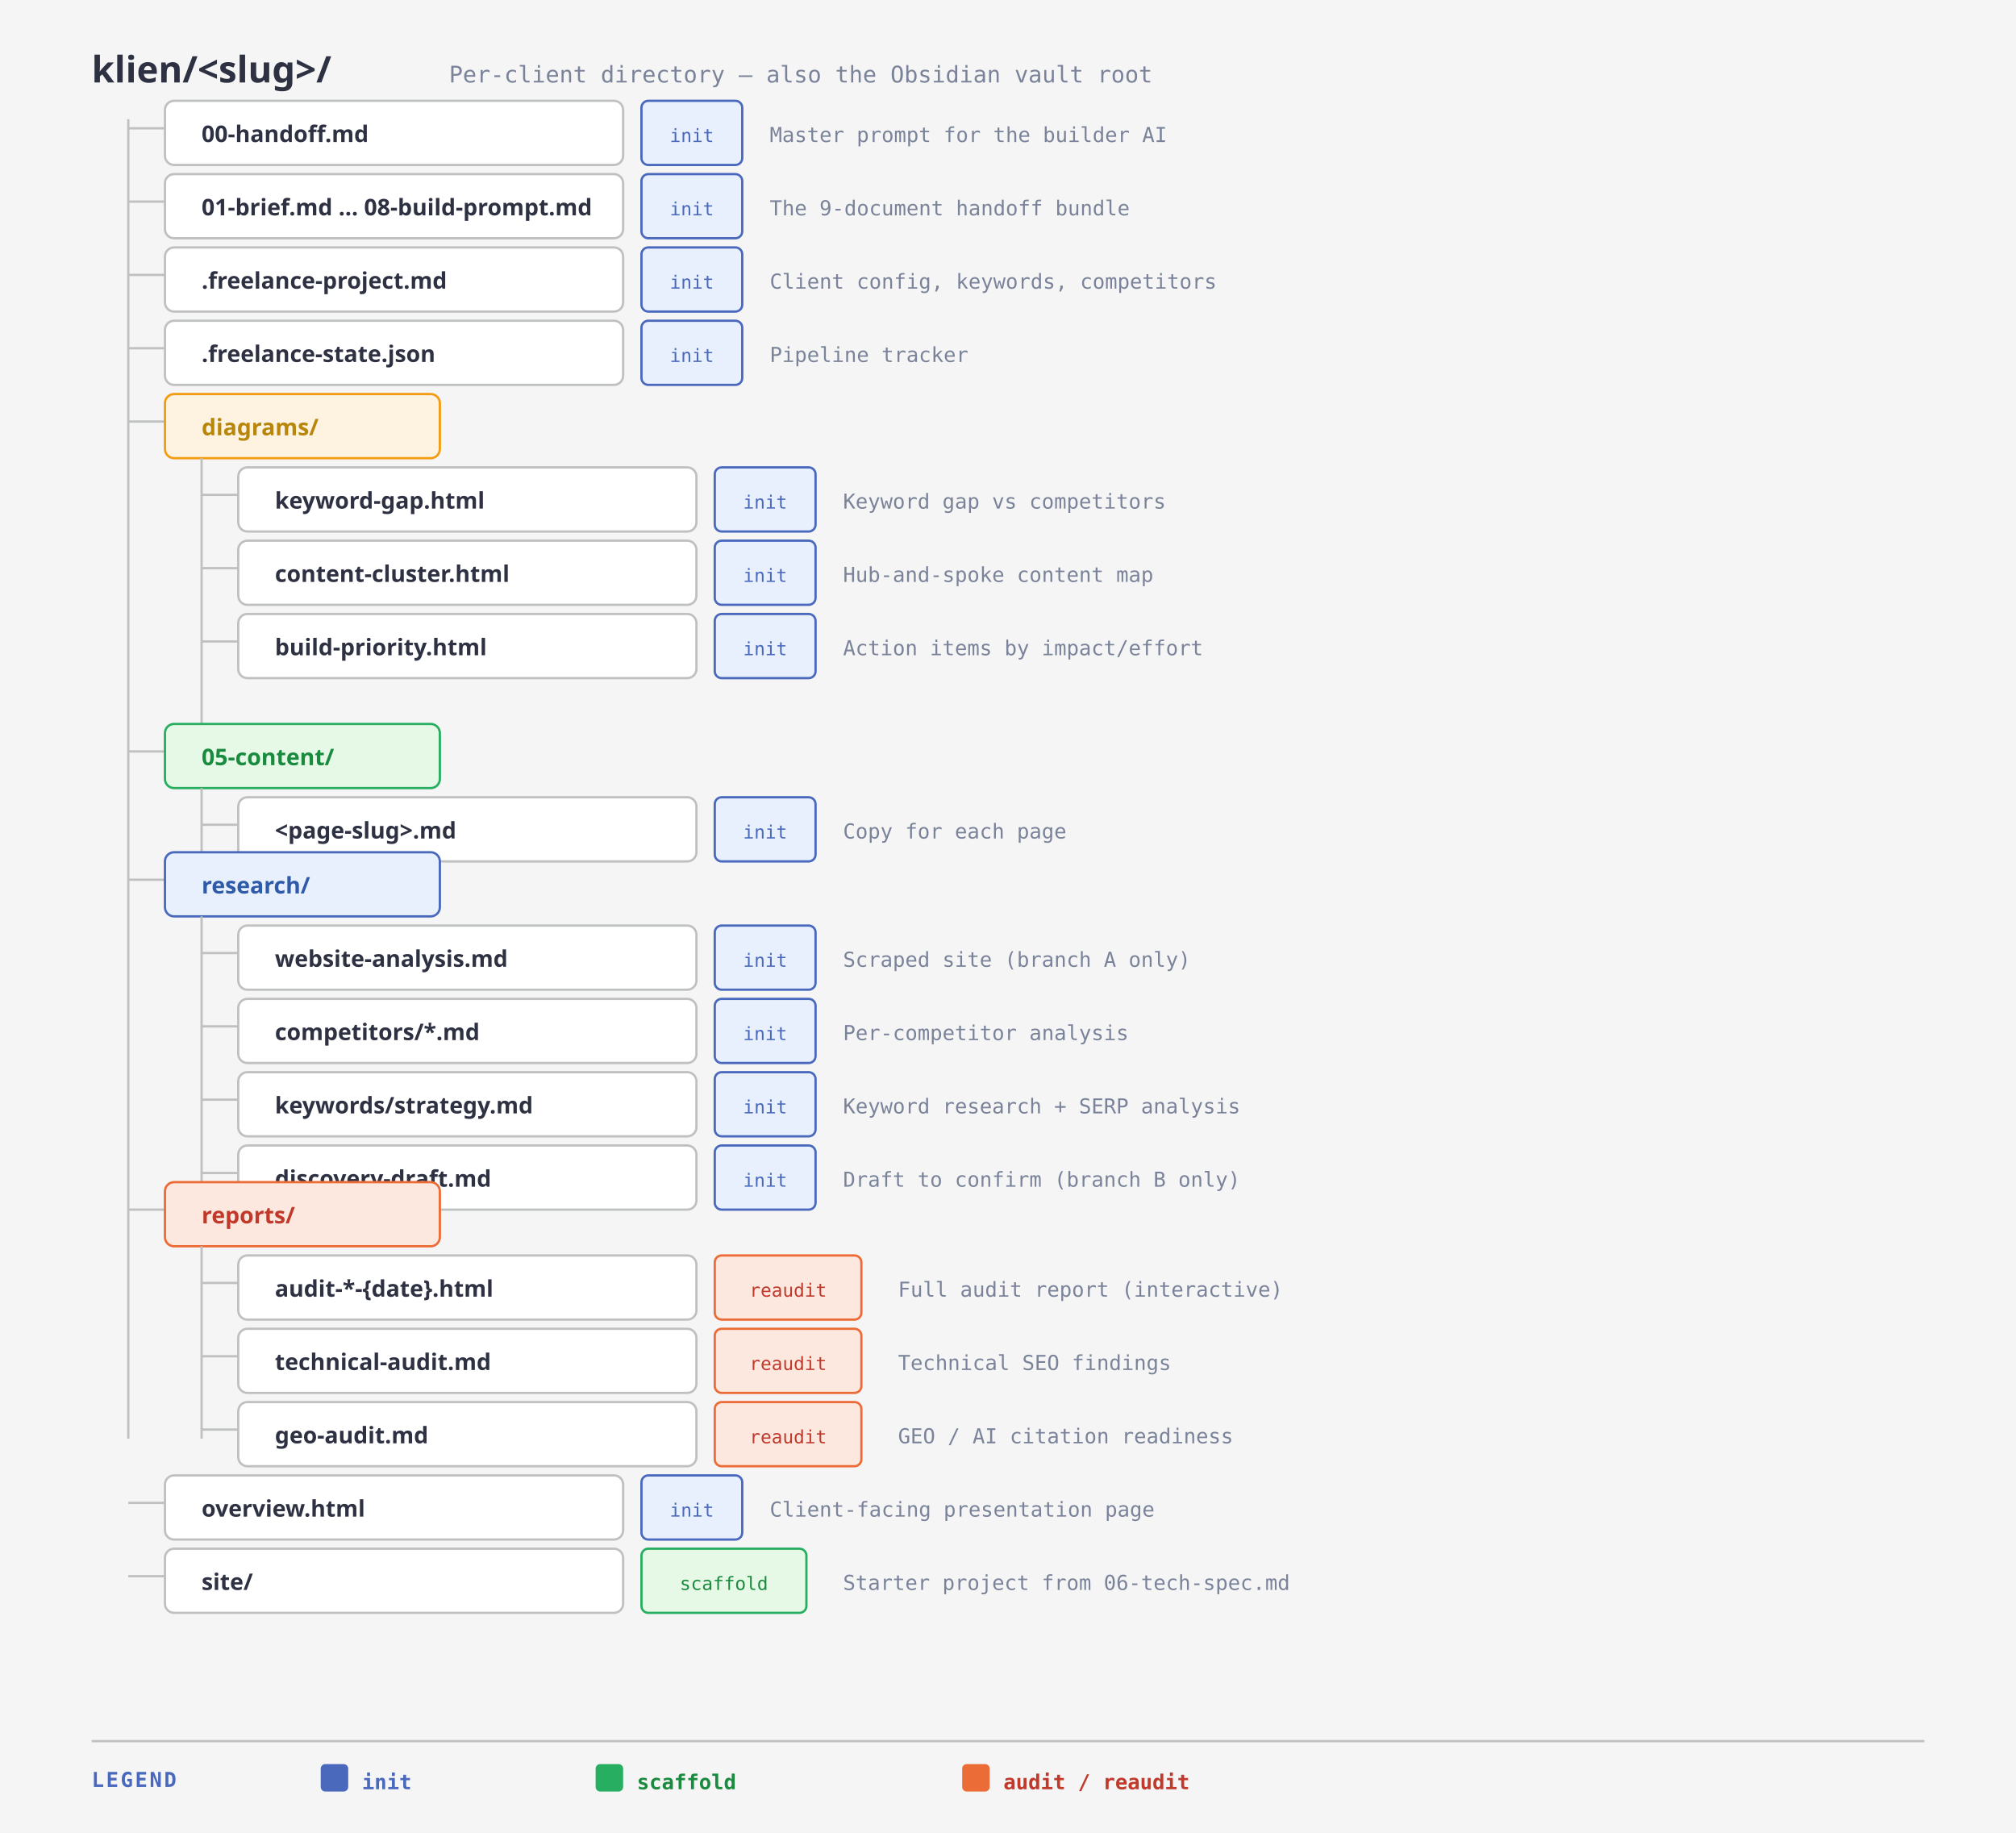
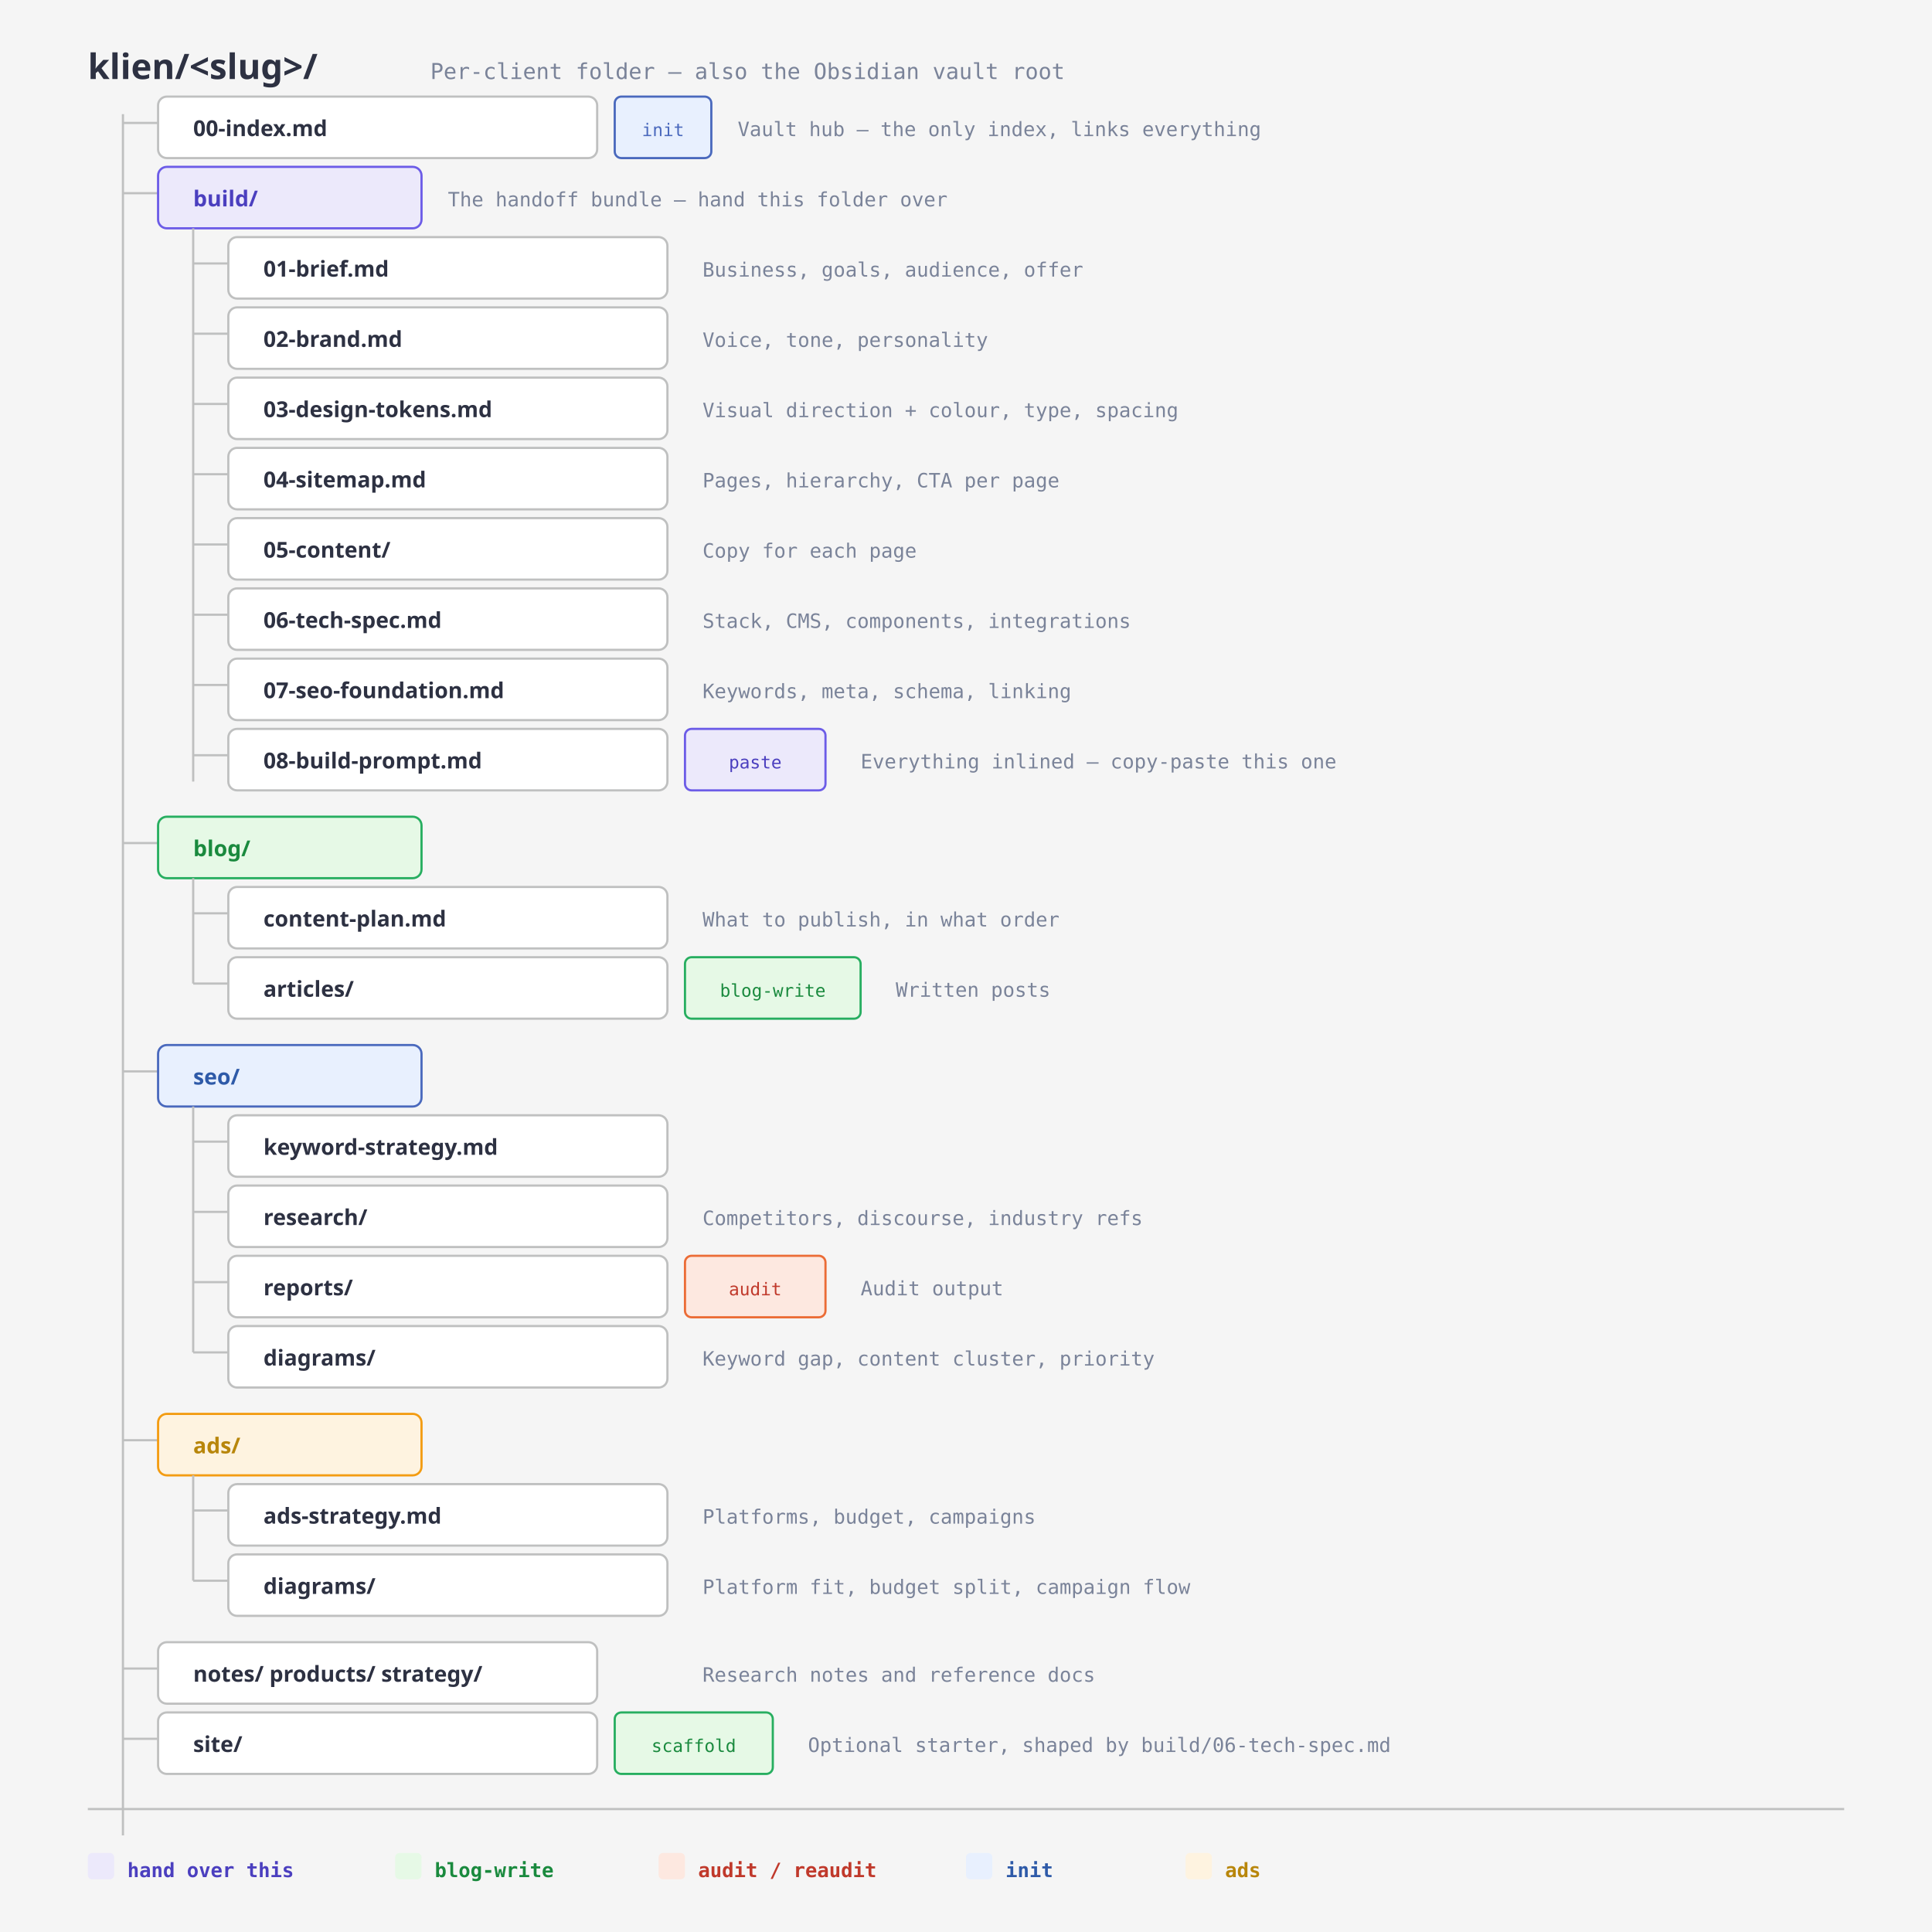
- <svg xmlns="http://www.w3.org/2000/svg" viewBox="0 0 880 800" font-family="'Geist',system-ui,sans-serif" role="img" aria-labelledby="fs-title fs-desc">
+ <svg xmlns="http://www.w3.org/2000/svg" viewBox="0 0 880 880" font-family="'Geist',system-ui,sans-serif" role="img" aria-labelledby="fs-title fs-desc">
  <style>svg { color-scheme: light only; }</style>
-   <rect width="880" height="800" fill="#f5f5f5" />
+   <rect width="880" height="880" fill="#f5f5f5" />
  <text x="40" y="36" fill="#2d3142" font-size="16" font-weight="600">klien/&lt;slug&gt;/</text>
-   <text x="196" y="36" fill="#7a8399" font-size="10" font-family="'Geist Mono',monospace">Per-client directory — also the Obsidian vault root</text>
-   <line x1="56" y1="52" x2="56" y2="628" stroke="#bfc0c0" stroke-width="1" />
+   <text x="196" y="36" fill="#7a8399" font-size="10" font-family="'Geist Mono',monospace">Per-client folder — also the Obsidian vault root</text>
+   <line x1="56" y1="52" x2="56" y2="836" stroke="#bfc0c0" stroke-width="1" />
  <line x1="56" y1="56" x2="72" y2="56" stroke="#bfc0c0" stroke-width="1" />
  <rect x="72" y="44" width="200" height="28" rx="4" fill="#ffffff" stroke="#bfc0c0" stroke-width="1" />
-   <text x="88" y="62" fill="#2d3142" font-size="10" font-weight="600">00-handoff.md</text>
+   <text x="88" y="62" fill="#2d3142" font-size="10" font-weight="600">00-index.md</text>
  <rect x="280" y="44" width="44" height="28" rx="3" fill="#e8f0fe" stroke="#4a69bd" stroke-width="1" />
  <text x="302" y="62" fill="#4a69bd" font-size="8" font-family="'Geist Mono',monospace" text-anchor="middle">init</text>
-   <text x="336" y="62" fill="#7a8399" font-size="9" font-family="'Geist Mono',monospace">Master prompt for the builder AI</text>
+   <text x="336" y="62" fill="#7a8399" font-size="9" font-family="'Geist Mono',monospace">Vault hub — the only index, links everything</text>
  <line x1="56" y1="88" x2="72" y2="88" stroke="#bfc0c0" stroke-width="1" />
-   <rect x="72" y="76" width="200" height="28" rx="4" fill="#ffffff" stroke="#bfc0c0" stroke-width="1" />
-   <text x="88" y="94" fill="#2d3142" font-size="10" font-weight="600">01-brief.md … 08-build-prompt.md</text>
-   <rect x="280" y="76" width="44" height="28" rx="3" fill="#e8f0fe" stroke="#4a69bd" stroke-width="1" />
-   <text x="302" y="94" fill="#4a69bd" font-size="8" font-family="'Geist Mono',monospace" text-anchor="middle">init</text>
-   <text x="336" y="94" fill="#7a8399" font-size="9" font-family="'Geist Mono',monospace">The 9-document handoff bundle</text>
-   <line x1="56" y1="120" x2="72" y2="120" stroke="#bfc0c0" stroke-width="1" />
-   <rect x="72" y="108" width="200" height="28" rx="4" fill="#ffffff" stroke="#bfc0c0" stroke-width="1" />
-   <text x="88" y="126" fill="#2d3142" font-size="10" font-weight="600">.freelance-project.md</text>
-   <rect x="280" y="108" width="44" height="28" rx="3" fill="#e8f0fe" stroke="#4a69bd" stroke-width="1" />
-   <text x="302" y="126" fill="#4a69bd" font-size="8" font-family="'Geist Mono',monospace" text-anchor="middle">init</text>
-   <text x="336" y="126" fill="#7a8399" font-size="9" font-family="'Geist Mono',monospace">Client config, keywords, competitors</text>
-   <line x1="56" y1="152" x2="72" y2="152" stroke="#bfc0c0" stroke-width="1" />
-   <rect x="72" y="140" width="200" height="28" rx="4" fill="#ffffff" stroke="#bfc0c0" stroke-width="1" />
-   <text x="88" y="158" fill="#2d3142" font-size="10" font-weight="600">.freelance-state.json</text>
-   <rect x="280" y="140" width="44" height="28" rx="3" fill="#e8f0fe" stroke="#4a69bd" stroke-width="1" />
-   <text x="302" y="158" fill="#4a69bd" font-size="8" font-family="'Geist Mono',monospace" text-anchor="middle">init</text>
-   <text x="336" y="158" fill="#7a8399" font-size="9" font-family="'Geist Mono',monospace">Pipeline tracker</text>
-   <line x1="56" y1="184" x2="72" y2="184" stroke="#bfc0c0" stroke-width="1" />
-   <rect x="72" y="172" width="120" height="28" rx="4" fill="#fef3e0" stroke="#f39c12" stroke-width="1" />
-   <text x="88" y="190" fill="#b8860b" font-size="10" font-weight="600">diagrams/</text>
-   <line x1="88" y1="200" x2="88" y2="320" stroke="#bfc0c0" stroke-width="1" />
+   <rect x="72" y="76" width="120" height="28" rx="4" fill="#ece9fb" stroke="#6c5ce7" stroke-width="1" />
+   <text x="88" y="94" fill="#4b3fbf" font-size="10" font-weight="600">build/</text>
+   <text x="204" y="94" fill="#7a8399" font-size="9" font-family="'Geist Mono',monospace">The handoff bundle — hand this folder over</text>
+   <line x1="88" y1="104" x2="88" y2="356" stroke="#bfc0c0" stroke-width="1" />
+   <line x1="88" y1="120" x2="104" y2="120" stroke="#bfc0c0" stroke-width="1" />
+   <rect x="104" y="108" width="200" height="28" rx="4" fill="#ffffff" stroke="#bfc0c0" stroke-width="1" />
+   <text x="120" y="126" fill="#2d3142" font-size="10" font-weight="600">01-brief.md</text>
+   <text x="320" y="126" fill="#7a8399" font-size="9" font-family="'Geist Mono',monospace">Business, goals, audience, offer</text>
+   <line x1="88" y1="152" x2="104" y2="152" stroke="#bfc0c0" stroke-width="1" />
+   <rect x="104" y="140" width="200" height="28" rx="4" fill="#ffffff" stroke="#bfc0c0" stroke-width="1" />
+   <text x="120" y="158" fill="#2d3142" font-size="10" font-weight="600">02-brand.md</text>
+   <text x="320" y="158" fill="#7a8399" font-size="9" font-family="'Geist Mono',monospace">Voice, tone, personality</text>
+   <line x1="88" y1="184" x2="104" y2="184" stroke="#bfc0c0" stroke-width="1" />
+   <rect x="104" y="172" width="200" height="28" rx="4" fill="#ffffff" stroke="#bfc0c0" stroke-width="1" />
+   <text x="120" y="190" fill="#2d3142" font-size="10" font-weight="600">03-design-tokens.md</text>
+   <text x="320" y="190" fill="#7a8399" font-size="9" font-family="'Geist Mono',monospace">Visual direction + colour, type, spacing</text>
  <line x1="88" y1="216" x2="104" y2="216" stroke="#bfc0c0" stroke-width="1" />
  <rect x="104" y="204" width="200" height="28" rx="4" fill="#ffffff" stroke="#bfc0c0" stroke-width="1" />
-   <text x="120" y="222" fill="#2d3142" font-size="10" font-weight="600">keyword-gap.html</text>
-   <rect x="312" y="204" width="44" height="28" rx="3" fill="#e8f0fe" stroke="#4a69bd" stroke-width="1" />
-   <text x="334" y="222" fill="#4a69bd" font-size="8" font-family="'Geist Mono',monospace" text-anchor="middle">init</text>
-   <text x="368" y="222" fill="#7a8399" font-size="9" font-family="'Geist Mono',monospace">Keyword gap vs competitors</text>
+   <text x="120" y="222" fill="#2d3142" font-size="10" font-weight="600">04-sitemap.md</text>
+   <text x="320" y="222" fill="#7a8399" font-size="9" font-family="'Geist Mono',monospace">Pages, hierarchy, CTA per page</text>
  <line x1="88" y1="248" x2="104" y2="248" stroke="#bfc0c0" stroke-width="1" />
  <rect x="104" y="236" width="200" height="28" rx="4" fill="#ffffff" stroke="#bfc0c0" stroke-width="1" />
-   <text x="120" y="254" fill="#2d3142" font-size="10" font-weight="600">content-cluster.html</text>
-   <rect x="312" y="236" width="44" height="28" rx="3" fill="#e8f0fe" stroke="#4a69bd" stroke-width="1" />
-   <text x="334" y="254" fill="#4a69bd" font-size="8" font-family="'Geist Mono',monospace" text-anchor="middle">init</text>
-   <text x="368" y="254" fill="#7a8399" font-size="9" font-family="'Geist Mono',monospace">Hub-and-spoke content map</text>
+   <text x="120" y="254" fill="#2d3142" font-size="10" font-weight="600">05-content/</text>
+   <text x="320" y="254" fill="#7a8399" font-size="9" font-family="'Geist Mono',monospace">Copy for each page</text>
  <line x1="88" y1="280" x2="104" y2="280" stroke="#bfc0c0" stroke-width="1" />
  <rect x="104" y="268" width="200" height="28" rx="4" fill="#ffffff" stroke="#bfc0c0" stroke-width="1" />
-   <text x="120" y="286" fill="#2d3142" font-size="10" font-weight="600">build-priority.html</text>
-   <rect x="312" y="268" width="44" height="28" rx="3" fill="#e8f0fe" stroke="#4a69bd" stroke-width="1" />
-   <text x="334" y="286" fill="#4a69bd" font-size="8" font-family="'Geist Mono',monospace" text-anchor="middle">init</text>
-   <text x="368" y="286" fill="#7a8399" font-size="9" font-family="'Geist Mono',monospace">Action items by impact/effort</text>
-   <line x1="56" y1="328" x2="72" y2="328" stroke="#bfc0c0" stroke-width="1" />
-   <rect x="72" y="316" width="120" height="28" rx="4" fill="#e6f9e6" stroke="#27ae60" stroke-width="1" />
-   <text x="88" y="334" fill="#1a8a3e" font-size="10" font-weight="600">05-content/</text>
-   <line x1="88" y1="344" x2="88" y2="376" stroke="#bfc0c0" stroke-width="1" />
-   <line x1="88" y1="360" x2="104" y2="360" stroke="#bfc0c0" stroke-width="1" />
-   <rect x="104" y="348" width="200" height="28" rx="4" fill="#ffffff" stroke="#bfc0c0" stroke-width="1" />
-   <text x="120" y="366" fill="#2d3142" font-size="10" font-weight="600">&lt;page-slug&gt;.md</text>
-   <rect x="312" y="348" width="44" height="28" rx="3" fill="#e8f0fe" stroke="#4a69bd" stroke-width="1" />
-   <text x="334" y="366" fill="#4a69bd" font-size="8" font-family="'Geist Mono',monospace" text-anchor="middle">init</text>
-   <text x="368" y="366" fill="#7a8399" font-size="9" font-family="'Geist Mono',monospace">Copy for each page</text>
+   <text x="120" y="286" fill="#2d3142" font-size="10" font-weight="600">06-tech-spec.md</text>
+   <text x="320" y="286" fill="#7a8399" font-size="9" font-family="'Geist Mono',monospace">Stack, CMS, components, integrations</text>
+   <line x1="88" y1="312" x2="104" y2="312" stroke="#bfc0c0" stroke-width="1" />
+   <rect x="104" y="300" width="200" height="28" rx="4" fill="#ffffff" stroke="#bfc0c0" stroke-width="1" />
+   <text x="120" y="318" fill="#2d3142" font-size="10" font-weight="600">07-seo-foundation.md</text>
+   <text x="320" y="318" fill="#7a8399" font-size="9" font-family="'Geist Mono',monospace">Keywords, meta, schema, linking</text>
+   <line x1="88" y1="344" x2="104" y2="344" stroke="#bfc0c0" stroke-width="1" />
+   <rect x="104" y="332" width="200" height="28" rx="4" fill="#ffffff" stroke="#bfc0c0" stroke-width="1" />
+   <text x="120" y="350" fill="#2d3142" font-size="10" font-weight="600">08-build-prompt.md</text>
+   <rect x="312" y="332" width="64" height="28" rx="3" fill="#ece9fb" stroke="#6c5ce7" stroke-width="1" />
+   <text x="344" y="350" fill="#4b3fbf" font-size="8" font-family="'Geist Mono',monospace" text-anchor="middle">paste</text>
+   <text x="392" y="350" fill="#7a8399" font-size="9" font-family="'Geist Mono',monospace">Everything inlined — copy-paste this one</text>
  <line x1="56" y1="384" x2="72" y2="384" stroke="#bfc0c0" stroke-width="1" />
-   <rect x="72" y="372" width="120" height="28" rx="4" fill="#e8f0fe" stroke="#4a69bd" stroke-width="1" />
-   <text x="88" y="390" fill="#2e5aa8" font-size="10" font-weight="600">research/</text>
-   <line x1="88" y1="400" x2="88" y2="520" stroke="#bfc0c0" stroke-width="1" />
+   <rect x="72" y="372" width="120" height="28" rx="4" fill="#e6f9e6" stroke="#27ae60" stroke-width="1" />
+   <text x="88" y="390" fill="#1a8a3e" font-size="10" font-weight="600">blog/</text>
+   <line x1="88" y1="400" x2="88" y2="448" stroke="#bfc0c0" stroke-width="1" />
  <line x1="88" y1="416" x2="104" y2="416" stroke="#bfc0c0" stroke-width="1" />
  <rect x="104" y="404" width="200" height="28" rx="4" fill="#ffffff" stroke="#bfc0c0" stroke-width="1" />
-   <text x="120" y="422" fill="#2d3142" font-size="10" font-weight="600">website-analysis.md</text>
-   <rect x="312" y="404" width="44" height="28" rx="3" fill="#e8f0fe" stroke="#4a69bd" stroke-width="1" />
-   <text x="334" y="422" fill="#4a69bd" font-size="8" font-family="'Geist Mono',monospace" text-anchor="middle">init</text>
-   <text x="368" y="422" fill="#7a8399" font-size="9" font-family="'Geist Mono',monospace">Scraped site (branch A only)</text>
+   <text x="120" y="422" fill="#2d3142" font-size="10" font-weight="600">content-plan.md</text>
+   <text x="320" y="422" fill="#7a8399" font-size="9" font-family="'Geist Mono',monospace">What to publish, in what order</text>
  <line x1="88" y1="448" x2="104" y2="448" stroke="#bfc0c0" stroke-width="1" />
  <rect x="104" y="436" width="200" height="28" rx="4" fill="#ffffff" stroke="#bfc0c0" stroke-width="1" />
-   <text x="120" y="454" fill="#2d3142" font-size="10" font-weight="600">competitors/*.md</text>
-   <rect x="312" y="436" width="44" height="28" rx="3" fill="#e8f0fe" stroke="#4a69bd" stroke-width="1" />
-   <text x="334" y="454" fill="#4a69bd" font-size="8" font-family="'Geist Mono',monospace" text-anchor="middle">init</text>
-   <text x="368" y="454" fill="#7a8399" font-size="9" font-family="'Geist Mono',monospace">Per-competitor analysis</text>
-   <line x1="88" y1="480" x2="104" y2="480" stroke="#bfc0c0" stroke-width="1" />
-   <rect x="104" y="468" width="200" height="28" rx="4" fill="#ffffff" stroke="#bfc0c0" stroke-width="1" />
-   <text x="120" y="486" fill="#2d3142" font-size="10" font-weight="600">keywords/strategy.md</text>
-   <rect x="312" y="468" width="44" height="28" rx="3" fill="#e8f0fe" stroke="#4a69bd" stroke-width="1" />
-   <text x="334" y="486" fill="#4a69bd" font-size="8" font-family="'Geist Mono',monospace" text-anchor="middle">init</text>
-   <text x="368" y="486" fill="#7a8399" font-size="9" font-family="'Geist Mono',monospace">Keyword research + SERP analysis</text>
-   <line x1="88" y1="512" x2="104" y2="512" stroke="#bfc0c0" stroke-width="1" />
-   <rect x="104" y="500" width="200" height="28" rx="4" fill="#ffffff" stroke="#bfc0c0" stroke-width="1" />
-   <text x="120" y="518" fill="#2d3142" font-size="10" font-weight="600">discovery-draft.md</text>
-   <rect x="312" y="500" width="44" height="28" rx="3" fill="#e8f0fe" stroke="#4a69bd" stroke-width="1" />
-   <text x="334" y="518" fill="#4a69bd" font-size="8" font-family="'Geist Mono',monospace" text-anchor="middle">init</text>
-   <text x="368" y="518" fill="#7a8399" font-size="9" font-family="'Geist Mono',monospace">Draft to confirm (branch B only)</text>
-   <line x1="56" y1="528" x2="72" y2="528" stroke="#bfc0c0" stroke-width="1" />
-   <rect x="72" y="516" width="120" height="28" rx="4" fill="#fde8e0" stroke="#eb6c36" stroke-width="1" />
-   <text x="88" y="534" fill="#c0392b" font-size="10" font-weight="600">reports/</text>
-   <line x1="88" y1="544" x2="88" y2="628" stroke="#bfc0c0" stroke-width="1" />
-   <line x1="88" y1="560" x2="104" y2="560" stroke="#bfc0c0" stroke-width="1" />
-   <rect x="104" y="548" width="200" height="28" rx="4" fill="#ffffff" stroke="#bfc0c0" stroke-width="1" />
-   <text x="120" y="566" fill="#2d3142" font-size="10" font-weight="600">audit-*-{date}.html</text>
-   <rect x="312" y="548" width="64" height="28" rx="3" fill="#fde8e0" stroke="#eb6c36" stroke-width="1" />
-   <text x="344" y="566" fill="#c0392b" font-size="8" font-family="'Geist Mono',monospace" text-anchor="middle">reaudit</text>
-   <text x="392" y="566" fill="#7a8399" font-size="9" font-family="'Geist Mono',monospace">Full audit report (interactive)</text>
-   <line x1="88" y1="592" x2="104" y2="592" stroke="#bfc0c0" stroke-width="1" />
-   <rect x="104" y="580" width="200" height="28" rx="4" fill="#ffffff" stroke="#bfc0c0" stroke-width="1" />
-   <text x="120" y="598" fill="#2d3142" font-size="10" font-weight="600">technical-audit.md</text>
-   <rect x="312" y="580" width="64" height="28" rx="3" fill="#fde8e0" stroke="#eb6c36" stroke-width="1" />
-   <text x="344" y="598" fill="#c0392b" font-size="8" font-family="'Geist Mono',monospace" text-anchor="middle">reaudit</text>
-   <text x="392" y="598" fill="#7a8399" font-size="9" font-family="'Geist Mono',monospace">Technical SEO findings</text>
-   <line x1="88" y1="624" x2="104" y2="624" stroke="#bfc0c0" stroke-width="1" />
-   <rect x="104" y="612" width="200" height="28" rx="4" fill="#ffffff" stroke="#bfc0c0" stroke-width="1" />
-   <text x="120" y="630" fill="#2d3142" font-size="10" font-weight="600">geo-audit.md</text>
-   <rect x="312" y="612" width="64" height="28" rx="3" fill="#fde8e0" stroke="#eb6c36" stroke-width="1" />
-   <text x="344" y="630" fill="#c0392b" font-size="8" font-family="'Geist Mono',monospace" text-anchor="middle">reaudit</text>
-   <text x="392" y="630" fill="#7a8399" font-size="9" font-family="'Geist Mono',monospace">GEO / AI citation readiness</text>
+   <text x="120" y="454" fill="#2d3142" font-size="10" font-weight="600">articles/</text>
+   <rect x="312" y="436" width="80" height="28" rx="3" fill="#e6f9e6" stroke="#27ae60" stroke-width="1" />
+   <text x="352" y="454" fill="#1a8a3e" font-size="8" font-family="'Geist Mono',monospace" text-anchor="middle">blog-write</text>
+   <text x="408" y="454" fill="#7a8399" font-size="9" font-family="'Geist Mono',monospace">Written posts</text>
+   <line x1="56" y1="488" x2="72" y2="488" stroke="#bfc0c0" stroke-width="1" />
+   <rect x="72" y="476" width="120" height="28" rx="4" fill="#e8f0fe" stroke="#4a69bd" stroke-width="1" />
+   <text x="88" y="494" fill="#2e5aa8" font-size="10" font-weight="600">seo/</text>
+   <line x1="88" y1="504" x2="88" y2="616" stroke="#bfc0c0" stroke-width="1" />
+   <line x1="88" y1="520" x2="104" y2="520" stroke="#bfc0c0" stroke-width="1" />
+   <rect x="104" y="508" width="200" height="28" rx="4" fill="#ffffff" stroke="#bfc0c0" stroke-width="1" />
+   <text x="120" y="526" fill="#2d3142" font-size="10" font-weight="600">keyword-strategy.md</text>
+   <line x1="88" y1="552" x2="104" y2="552" stroke="#bfc0c0" stroke-width="1" />
+   <rect x="104" y="540" width="200" height="28" rx="4" fill="#ffffff" stroke="#bfc0c0" stroke-width="1" />
+   <text x="120" y="558" fill="#2d3142" font-size="10" font-weight="600">research/</text>
+   <text x="320" y="558" fill="#7a8399" font-size="9" font-family="'Geist Mono',monospace">Competitors, discourse, industry refs</text>
+   <line x1="88" y1="584" x2="104" y2="584" stroke="#bfc0c0" stroke-width="1" />
+   <rect x="104" y="572" width="200" height="28" rx="4" fill="#ffffff" stroke="#bfc0c0" stroke-width="1" />
+   <text x="120" y="590" fill="#2d3142" font-size="10" font-weight="600">reports/</text>
+   <rect x="312" y="572" width="64" height="28" rx="3" fill="#fde8e0" stroke="#eb6c36" stroke-width="1" />
+   <text x="344" y="590" fill="#c0392b" font-size="8" font-family="'Geist Mono',monospace" text-anchor="middle">audit</text>
+   <text x="392" y="590" fill="#7a8399" font-size="9" font-family="'Geist Mono',monospace">Audit output</text>
+   <line x1="88" y1="616" x2="104" y2="616" stroke="#bfc0c0" stroke-width="1" />
+   <rect x="104" y="604" width="200" height="28" rx="4" fill="#ffffff" stroke="#bfc0c0" stroke-width="1" />
+   <text x="120" y="622" fill="#2d3142" font-size="10" font-weight="600">diagrams/</text>
+   <text x="320" y="622" fill="#7a8399" font-size="9" font-family="'Geist Mono',monospace">Keyword gap, content cluster, priority</text>
  <line x1="56" y1="656" x2="72" y2="656" stroke="#bfc0c0" stroke-width="1" />
-   <rect x="72" y="644" width="200" height="28" rx="4" fill="#ffffff" stroke="#bfc0c0" stroke-width="1" />
-   <text x="88" y="662" fill="#2d3142" font-size="10" font-weight="600">overview.html</text>
-   <rect x="280" y="644" width="44" height="28" rx="3" fill="#e8f0fe" stroke="#4a69bd" stroke-width="1" />
-   <text x="302" y="662" fill="#4a69bd" font-size="8" font-family="'Geist Mono',monospace" text-anchor="middle">init</text>
-   <text x="336" y="662" fill="#7a8399" font-size="9" font-family="'Geist Mono',monospace">Client-facing presentation page</text>
-   <line x1="56" y1="688" x2="72" y2="688" stroke="#bfc0c0" stroke-width="1" />
-   <rect x="72" y="676" width="200" height="28" rx="4" fill="#ffffff" stroke="#bfc0c0" stroke-width="1" />
-   <text x="88" y="694" fill="#2d3142" font-size="10" font-weight="600">site/</text>
-   <rect x="280" y="676" width="72" height="28" rx="3" fill="#e6f9e6" stroke="#27ae60" stroke-width="1" />
-   <text x="316" y="694" fill="#1a8a3e" font-size="8" font-family="'Geist Mono',monospace" text-anchor="middle">scaffold</text>
-   <text x="368" y="694" fill="#7a8399" font-size="9" font-family="'Geist Mono',monospace">Starter project from 06-tech-spec.md</text>
-   <line x1="40" y1="760" x2="840" y2="760" stroke="#bfc0c0" stroke-width="1" />
-   <text x="40" y="780" fill="#4a69bd" font-size="9" font-family="'Geist Mono',monospace" font-weight="600" letter-spacing="0.1em">LEGEND</text>
-   <rect x="140" y="770" width="12" height="12" rx="2" fill="#4a69bd" stroke="none" />
-   <text x="158" y="781" fill="#4a69bd" font-size="9" font-weight="600" font-family="'Geist Mono',monospace">init</text>
-   <rect x="260" y="770" width="12" height="12" rx="2" fill="#27ae60" stroke="none" />
-   <text x="278" y="781" fill="#1a8a3e" font-size="9" font-weight="600" font-family="'Geist Mono',monospace">scaffold</text>
-   <rect x="420" y="770" width="12" height="12" rx="2" fill="#eb6c36" stroke="none" />
-   <text x="438" y="781" fill="#c0392b" font-size="9" font-weight="600" font-family="'Geist Mono',monospace">audit / reaudit</text>
+   <rect x="72" y="644" width="120" height="28" rx="4" fill="#fef3e0" stroke="#f39c12" stroke-width="1" />
+   <text x="88" y="662" fill="#b8860b" font-size="10" font-weight="600">ads/</text>
+   <line x1="88" y1="672" x2="88" y2="720" stroke="#bfc0c0" stroke-width="1" />
+   <line x1="88" y1="688" x2="104" y2="688" stroke="#bfc0c0" stroke-width="1" />
+   <rect x="104" y="676" width="200" height="28" rx="4" fill="#ffffff" stroke="#bfc0c0" stroke-width="1" />
+   <text x="120" y="694" fill="#2d3142" font-size="10" font-weight="600">ads-strategy.md</text>
+   <text x="320" y="694" fill="#7a8399" font-size="9" font-family="'Geist Mono',monospace">Platforms, budget, campaigns</text>
+   <line x1="88" y1="720" x2="104" y2="720" stroke="#bfc0c0" stroke-width="1" />
+   <rect x="104" y="708" width="200" height="28" rx="4" fill="#ffffff" stroke="#bfc0c0" stroke-width="1" />
+   <text x="120" y="726" fill="#2d3142" font-size="10" font-weight="600">diagrams/</text>
+   <text x="320" y="726" fill="#7a8399" font-size="9" font-family="'Geist Mono',monospace">Platform fit, budget split, campaign flow</text>
+   <line x1="56" y1="760" x2="72" y2="760" stroke="#bfc0c0" stroke-width="1" />
+   <rect x="72" y="748" width="200" height="28" rx="4" fill="#ffffff" stroke="#bfc0c0" stroke-width="1" />
+   <text x="88" y="766" fill="#2d3142" font-size="10" font-weight="600">notes/ products/ strategy/</text>
+   <text x="320" y="766" fill="#7a8399" font-size="9" font-family="'Geist Mono',monospace">Research notes and reference docs</text>
+   <line x1="56" y1="792" x2="72" y2="792" stroke="#bfc0c0" stroke-width="1" />
+   <rect x="72" y="780" width="200" height="28" rx="4" fill="#ffffff" stroke="#bfc0c0" stroke-width="1" />
+   <text x="88" y="798" fill="#2d3142" font-size="10" font-weight="600">site/</text>
+   <rect x="280" y="780" width="72" height="28" rx="3" fill="#e6f9e6" stroke="#27ae60" stroke-width="1" />
+   <text x="316" y="798" fill="#1a8a3e" font-size="8" font-family="'Geist Mono',monospace" text-anchor="middle">scaffold</text>
+   <text x="368" y="798" fill="#7a8399" font-size="9" font-family="'Geist Mono',monospace">Optional starter, shaped by build/06-tech-spec.md</text>
+   <line x1="40" y1="824" x2="840" y2="824" stroke="#bfc0c0" stroke-width="1" />
+   <rect x="40" y="844" width="12" height="12" rx="2" fill="#ece9fb" stroke="none" />
+   <text x="58" y="855" fill="#4b3fbf" font-size="9" font-weight="600" font-family="'Geist Mono',monospace">hand over this</text>
+   <rect x="180" y="844" width="12" height="12" rx="2" fill="#e6f9e6" stroke="none" />
+   <text x="198" y="855" fill="#1a8a3e" font-size="9" font-weight="600" font-family="'Geist Mono',monospace">blog-write</text>
+   <rect x="300" y="844" width="12" height="12" rx="2" fill="#fde8e0" stroke="none" />
+   <text x="318" y="855" fill="#c0392b" font-size="9" font-weight="600" font-family="'Geist Mono',monospace">audit / reaudit</text>
+   <rect x="440" y="844" width="12" height="12" rx="2" fill="#e8f0fe" stroke="none" />
+   <text x="458" y="855" fill="#2e5aa8" font-size="9" font-weight="600" font-family="'Geist Mono',monospace">init</text>
+   <rect x="540" y="844" width="12" height="12" rx="2" fill="#fef3e0" stroke="none" />
+   <text x="558" y="855" fill="#b8860b" font-size="9" font-weight="600" font-family="'Geist Mono',monospace">ads</text>
</svg>
